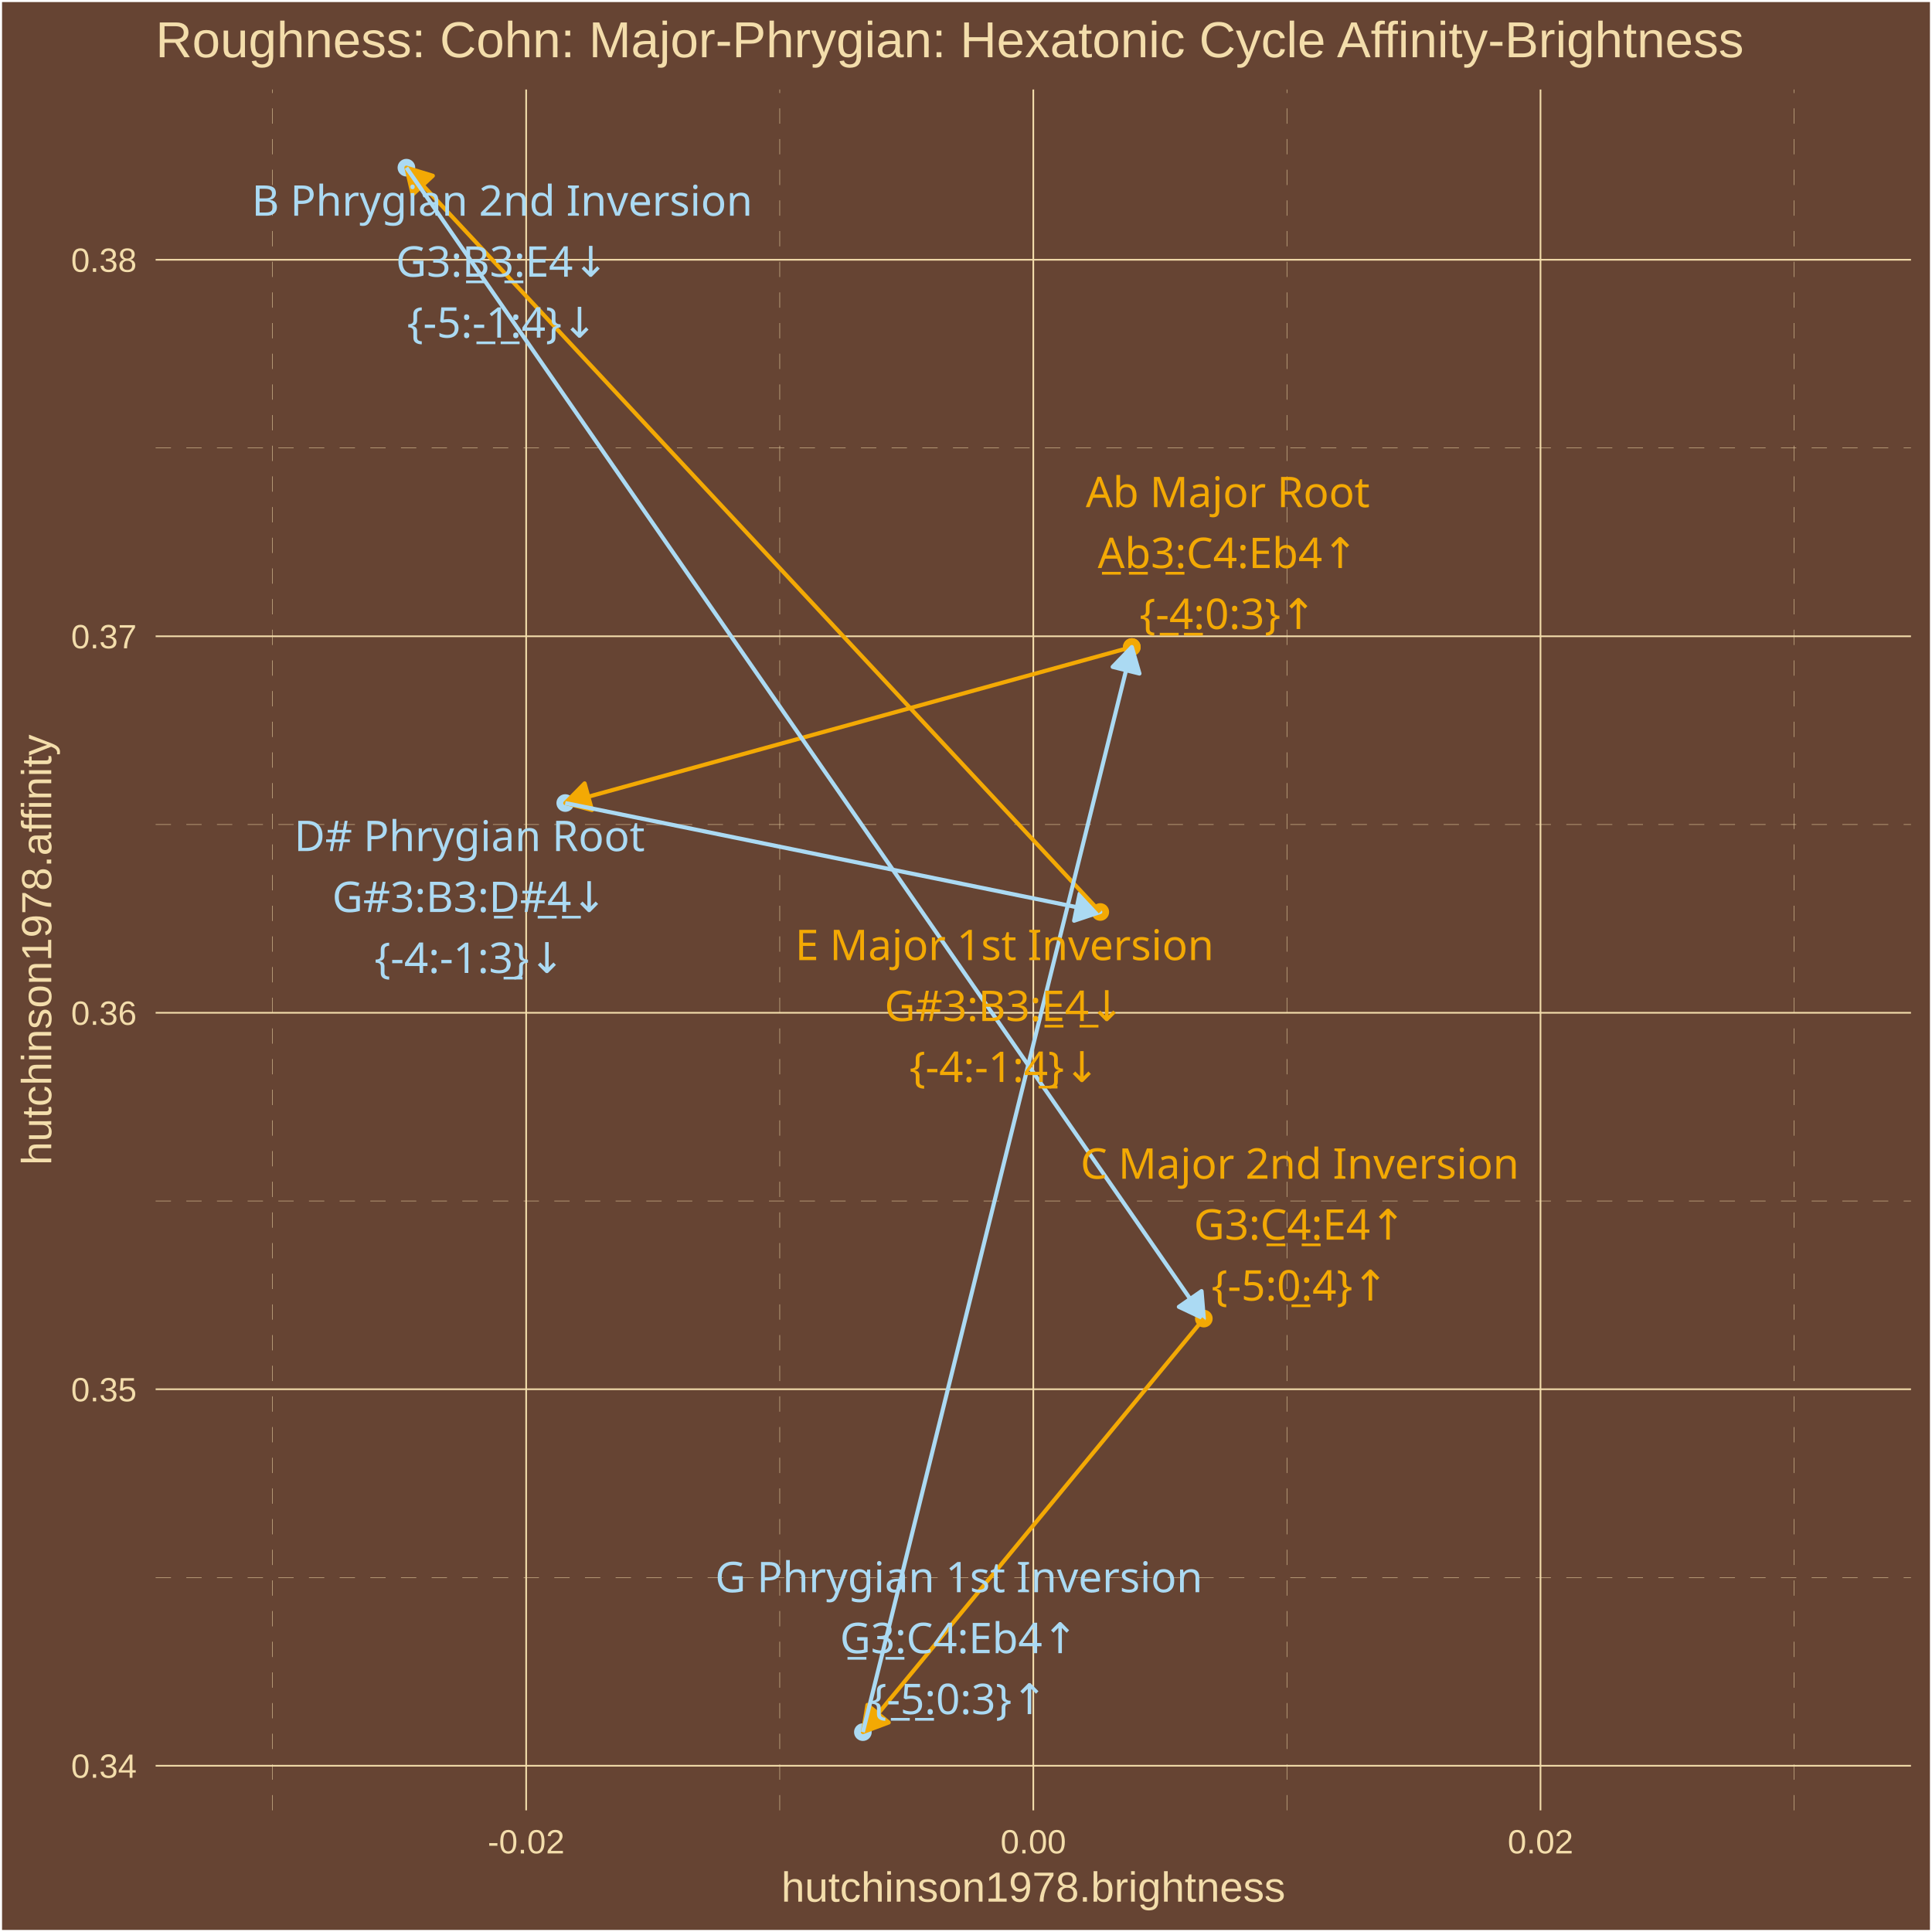
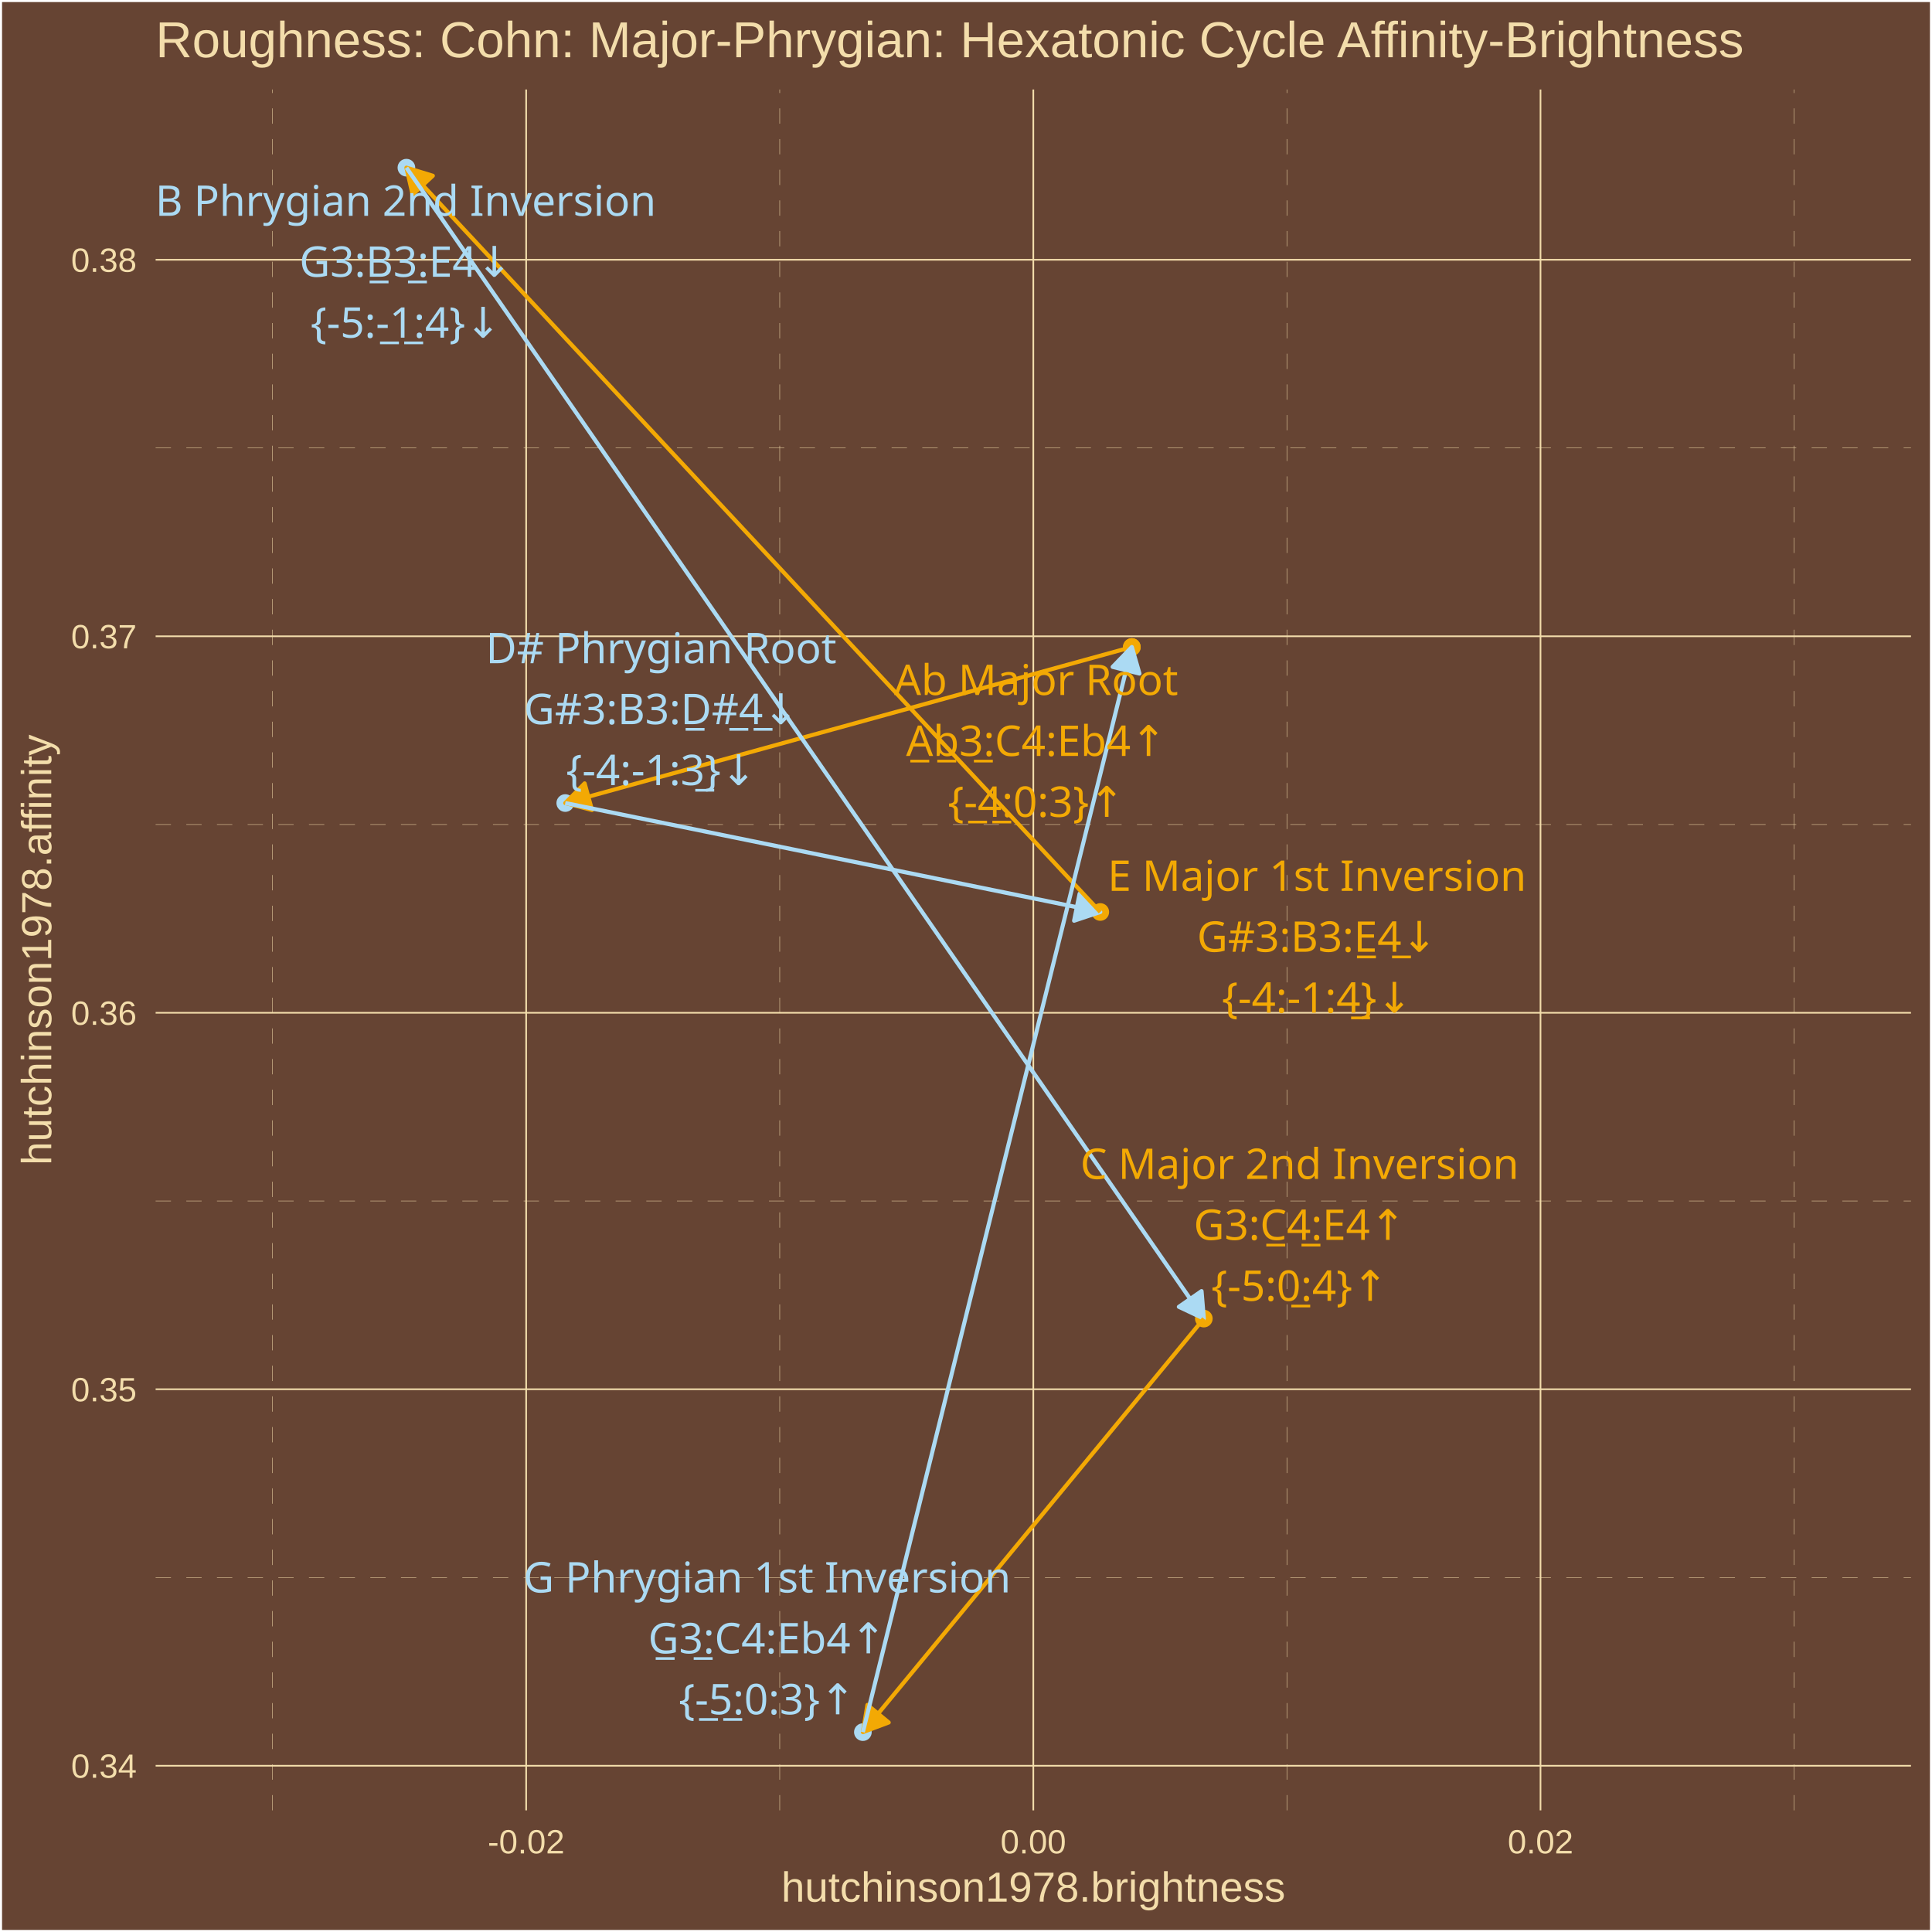
<svg xmlns="http://www.w3.org/2000/svg" class="svglite" width="504.00pt" height="504.00pt" viewBox="0 0 504.00 504.00">
  <defs>
    <style type="text/css">
    .svglite line, .svglite polyline, .svglite polygon, .svglite path, .svglite rect, .svglite circle {
      fill: none;
      stroke: #000000;
      stroke-linecap: round;
      stroke-linejoin: round;
      stroke-miterlimit: 10.00;
    }
    .svglite text {
      white-space: pre;
    }
  </style>
  </defs>
  <rect width="100%" height="100%" style="stroke: none; fill: #664433;" />
  <defs>
    <clipPath id="cpMC4wMHw1MDQuMDB8MC4wMHw1MDQuMDA=">
      <rect x="0.00" y="0.00" width="504.00" height="504.00" />
    </clipPath>
  </defs>
  <g clip-path="url(#cpMC4wMHw1MDQuMDB8MC4wMHw1MDQuMDA=)">
    <rect x="0.00" y="-0" width="504.00" height="504.00" style="stroke-width: 1.07; stroke: #FFFFFF; fill: #664433;" />
  </g>
  <defs>
    <clipPath id="cpNDAuNjB8NDk4LjUyfDIzLjM0fDQ3Mi4yNw==">
      <rect x="40.60" y="23.34" width="457.92" height="448.93" />
    </clipPath>
  </defs>
  <g clip-path="url(#cpNDAuNjB8NDk4LjUyfDIzLjM0fDQ3Mi4yNw==)">
    <rect x="40.60" y="23.34" width="457.92" height="448.93" style="stroke-width: 1.07; stroke: none; fill: #664433;" />
    <polyline points="40.60,411.52 498.52,411.52 " style="stroke-width: 0.11; stroke: #F3DDAB; stroke-dasharray: 4.00,4.00; stroke-linecap: butt;" />
    <polyline points="40.60,313.30 498.52,313.30 " style="stroke-width: 0.11; stroke: #F3DDAB; stroke-dasharray: 4.00,4.00; stroke-linecap: butt;" />
    <polyline points="40.60,215.09 498.52,215.09 " style="stroke-width: 0.11; stroke: #F3DDAB; stroke-dasharray: 4.00,4.00; stroke-linecap: butt;" />
    <polyline points="40.60,116.87 498.52,116.87 " style="stroke-width: 0.11; stroke: #F3DDAB; stroke-dasharray: 4.00,4.00; stroke-linecap: butt;" />
    <polyline points="71.11,472.27 71.11,23.34 " style="stroke-width: 0.11; stroke: #F3DDAB; stroke-dasharray: 4.00,4.00; stroke-linecap: butt;" />
    <polyline points="203.41,472.27 203.41,23.34 " style="stroke-width: 0.11; stroke: #F3DDAB; stroke-dasharray: 4.00,4.00; stroke-linecap: butt;" />
    <polyline points="335.71,472.27 335.71,23.34 " style="stroke-width: 0.11; stroke: #F3DDAB; stroke-dasharray: 4.00,4.00; stroke-linecap: butt;" />
    <polyline points="468.02,472.27 468.02,23.34 " style="stroke-width: 0.11; stroke: #F3DDAB; stroke-dasharray: 4.00,4.00; stroke-linecap: butt;" />
    <polyline points="40.60,460.63 498.52,460.63 " style="stroke-width: 0.43; stroke: #F3DDAB; stroke-linecap: butt;" />
    <polyline points="40.60,362.41 498.52,362.41 " style="stroke-width: 0.43; stroke: #F3DDAB; stroke-linecap: butt;" />
    <polyline points="40.60,264.20 498.52,264.20 " style="stroke-width: 0.43; stroke: #F3DDAB; stroke-linecap: butt;" />
    <polyline points="40.60,165.98 498.52,165.98 " style="stroke-width: 0.43; stroke: #F3DDAB; stroke-linecap: butt;" />
    <polyline points="40.60,67.77 498.52,67.77 " style="stroke-width: 0.43; stroke: #F3DDAB; stroke-linecap: butt;" />
    <polyline points="137.26,472.27 137.26,23.34 " style="stroke-width: 0.43; stroke: #F3DDAB; stroke-linecap: butt;" />
    <polyline points="269.56,472.27 269.56,23.34 " style="stroke-width: 0.43; stroke: #F3DDAB; stroke-linecap: butt;" />
    <polyline points="401.87,472.27 401.87,23.34 " style="stroke-width: 0.43; stroke: #F3DDAB; stroke-linecap: butt;" />
    <circle cx="295.26" cy="168.79" r="1.95" style="stroke-width: 0.71; stroke: #F3A904; fill: #F3A904;" />
    <circle cx="147.46" cy="209.49" r="1.95" style="stroke-width: 0.71; stroke: #ABDAF3; fill: #ABDAF3;" />
    <circle cx="287.03" cy="237.91" r="1.95" style="stroke-width: 0.71; stroke: #F3A904; fill: #F3A904;" />
    <circle cx="106.02" cy="43.74" r="1.95" style="stroke-width: 0.71; stroke: #ABDAF3; fill: #ABDAF3;" />
    <circle cx="314.04" cy="343.98" r="1.95" style="stroke-width: 0.71; stroke: #F3A904; fill: #F3A904;" />
    <circle cx="225.10" cy="451.86" r="1.95" style="stroke-width: 0.71; stroke: #ABDAF3; fill: #ABDAF3;" />
    <circle cx="295.26" cy="168.79" r="1.95" style="stroke-width: 0.71; stroke: #F3A904; fill: #F3A904;" />
    <line x1="295.26" y1="168.79" x2="147.46" y2="209.49" style="stroke-width: 1.07; stroke: #F3A904; stroke-linecap: butt;" />
    <polygon points="152.51,204.36 147.46,209.49 154.43,211.30 " style="stroke-width: 1.07; stroke: #F3A904; stroke-linecap: butt; fill: #F3A904;" />
    <line x1="147.46" y1="209.49" x2="287.03" y2="237.91" style="stroke-width: 1.07; stroke: #ABDAF3; stroke-linecap: butt;" />
    <polygon points="280.20,240.19 287.03,237.91 281.64,233.13 " style="stroke-width: 1.07; stroke: #ABDAF3; stroke-linecap: butt; fill: #ABDAF3;" />
    <line x1="287.03" y1="237.91" x2="106.02" y2="43.74" style="stroke-width: 1.07; stroke: #F3A904; stroke-linecap: butt;" />
    <polygon points="112.91,45.85 106.02,43.74 107.64,50.76 " style="stroke-width: 1.07; stroke: #F3A904; stroke-linecap: butt; fill: #F3A904;" />
    <line x1="106.02" y1="43.74" x2="314.04" y2="343.98" style="stroke-width: 1.07; stroke: #ABDAF3; stroke-linecap: butt;" />
    <polygon points="307.53,340.91 314.04,343.98 313.45,336.81 " style="stroke-width: 1.07; stroke: #ABDAF3; stroke-linecap: butt; fill: #ABDAF3;" />
    <line x1="314.04" y1="343.98" x2="225.10" y2="451.86" style="stroke-width: 1.07; stroke: #F3A904; stroke-linecap: butt;" />
    <polygon points="226.29,444.76 225.10,451.86 231.84,449.34 " style="stroke-width: 1.07; stroke: #F3A904; stroke-linecap: butt; fill: #F3A904;" />
    <line x1="225.10" y1="451.86" x2="295.26" y2="168.79" style="stroke-width: 1.07; stroke: #ABDAF3; stroke-linecap: butt;" />
    <polygon points="297.25,175.71 295.26,168.79 290.26,173.97 " style="stroke-width: 1.07; stroke: #ABDAF3; stroke-linecap: butt; fill: #ABDAF3;" />
-     <text x="320.29" y="132.30" text-anchor="middle" style="font-size: 11.04px;fill: #F3A904; font-family: &quot;Arial Unicode MS&quot;;" textLength="70.50px" lengthAdjust="spacingAndGlyphs">Ab Major Root</text>
-     <text x="320.29" y="148.19" text-anchor="middle" style="font-size: 11.04px;fill: #F3A904; font-family: &quot;Arial Unicode MS&quot;;" textLength="67.35px" lengthAdjust="spacingAndGlyphs">A̲b̲3̲:C4:Eb4↑</text>
-     <text x="320.29" y="164.09" text-anchor="middle" style="font-size: 11.04px;fill: #F3A904; font-family: &quot;Arial Unicode MS&quot;;" textLength="43.44px" lengthAdjust="spacingAndGlyphs">{-̲4̲:0:3}↑</text>
-     <text x="122.48" y="222.02" text-anchor="middle" style="font-size: 11.04px;fill: #ABDAF3; font-family: &quot;Arial Unicode MS&quot;;" textLength="87.06px" lengthAdjust="spacingAndGlyphs">D# Phrygian Root</text>
-     <text x="122.48" y="237.91" text-anchor="middle" style="font-size: 11.04px;fill: #ABDAF3; font-family: &quot;Arial Unicode MS&quot;;" textLength="68.57px" lengthAdjust="spacingAndGlyphs">G#3:B3:D̲#̲4̲↓</text>
-     <text x="122.48" y="253.81" text-anchor="middle" style="font-size: 11.04px;fill: #ABDAF3; font-family: &quot;Arial Unicode MS&quot;;" textLength="47.12px" lengthAdjust="spacingAndGlyphs">{-4:-1:3̲}↓</text>
-     <text x="262.04" y="250.46" text-anchor="middle" style="font-size: 11.04px;fill: #F3A904; font-family: &quot;Arial Unicode MS&quot;;" textLength="103.61px" lengthAdjust="spacingAndGlyphs">E Major 1st Inversion</text>
-     <text x="262.04" y="266.35" text-anchor="middle" style="font-size: 11.04px;fill: #F3A904; font-family: &quot;Arial Unicode MS&quot;;" textLength="61.83px" lengthAdjust="spacingAndGlyphs">G#3:B3:E̲4̲↓</text>
-     <text x="262.04" y="282.25" text-anchor="middle" style="font-size: 11.04px;fill: #F3A904; font-family: &quot;Arial Unicode MS&quot;;" textLength="47.12px" lengthAdjust="spacingAndGlyphs">{-4:-1:4̲}↓</text>
-     <text x="130.99" y="56.28" text-anchor="middle" style="font-size: 11.04px;fill: #ABDAF3; font-family: &quot;Arial Unicode MS&quot;;" textLength="123.25px" lengthAdjust="spacingAndGlyphs">B Phrygian 2nd Inversion</text>
-     <text x="130.99" y="72.18" text-anchor="middle" style="font-size: 11.04px;fill: #ABDAF3; font-family: &quot;Arial Unicode MS&quot;;" textLength="55.70px" lengthAdjust="spacingAndGlyphs">G3:B̲3̲:E4↓</text>
-     <text x="130.99" y="88.08" text-anchor="middle" style="font-size: 11.04px;fill: #ABDAF3; font-family: &quot;Arial Unicode MS&quot;;" textLength="47.12px" lengthAdjust="spacingAndGlyphs">{-5:-̲1̲:4}↓</text>
-     <text x="339.07" y="307.49" text-anchor="middle" style="font-size: 11.04px;fill: #F3A904; font-family: &quot;Arial Unicode MS&quot;;" textLength="107.90px" lengthAdjust="spacingAndGlyphs">C Major 2nd Inversion</text>
-     <text x="339.07" y="323.39" text-anchor="middle" style="font-size: 11.04px;fill: #F3A904; font-family: &quot;Arial Unicode MS&quot;;" textLength="56.30px" lengthAdjust="spacingAndGlyphs">G3:C̲4̲:E4↑</text>
-     <text x="339.07" y="339.28" text-anchor="middle" style="font-size: 11.04px;fill: #F3A904; font-family: &quot;Arial Unicode MS&quot;;" textLength="43.44px" lengthAdjust="spacingAndGlyphs">{-5:0̲:4}↑</text>
-     <text x="250.14" y="415.36" text-anchor="middle" style="font-size: 11.04px;fill: #ABDAF3; font-family: &quot;Arial Unicode MS&quot;;" textLength="120.79px" lengthAdjust="spacingAndGlyphs">G Phrygian 1st Inversion</text>
-     <text x="250.14" y="431.26" text-anchor="middle" style="font-size: 11.04px;fill: #ABDAF3; font-family: &quot;Arial Unicode MS&quot;;" textLength="62.44px" lengthAdjust="spacingAndGlyphs">G̲3̲:C4:Eb4↑</text>
-     <text x="250.14" y="447.16" text-anchor="middle" style="font-size: 11.04px;fill: #ABDAF3; font-family: &quot;Arial Unicode MS&quot;;" textLength="43.44px" lengthAdjust="spacingAndGlyphs">{-̲5̲:0:3}↑</text>
+     <text x="270.30" y="181.30" text-anchor="middle" style="font-size: 11.04px;fill: #F3A904; font-family: &quot;Arial Unicode MS&quot;;" textLength="70.50px" lengthAdjust="spacingAndGlyphs">Ab Major Root</text>
+     <text x="270.30" y="197.20" text-anchor="middle" style="font-size: 11.04px;fill: #F3A904; font-family: &quot;Arial Unicode MS&quot;;" textLength="67.35px" lengthAdjust="spacingAndGlyphs">A̲b̲3̲:C4:Eb4↑</text>
+     <text x="270.30" y="213.10" text-anchor="middle" style="font-size: 11.04px;fill: #F3A904; font-family: &quot;Arial Unicode MS&quot;;" textLength="43.44px" lengthAdjust="spacingAndGlyphs">{-̲4̲:0:3}↑</text>
+     <text x="172.48" y="173.01" text-anchor="middle" style="font-size: 11.04px;fill: #ABDAF3; font-family: &quot;Arial Unicode MS&quot;;" textLength="87.06px" lengthAdjust="spacingAndGlyphs">D# Phrygian Root</text>
+     <text x="172.48" y="188.91" text-anchor="middle" style="font-size: 11.04px;fill: #ABDAF3; font-family: &quot;Arial Unicode MS&quot;;" textLength="68.57px" lengthAdjust="spacingAndGlyphs">G#3:B3:D̲#̲4̲↓</text>
+     <text x="172.48" y="204.81" text-anchor="middle" style="font-size: 11.04px;fill: #ABDAF3; font-family: &quot;Arial Unicode MS&quot;;" textLength="47.12px" lengthAdjust="spacingAndGlyphs">{-4:-1:3̲}↓</text>
+     <text x="343.56" y="232.40" text-anchor="middle" style="font-size: 11.04px;fill: #F3A904; font-family: &quot;Arial Unicode MS&quot;;" textLength="103.61px" lengthAdjust="spacingAndGlyphs">E Major 1st Inversion</text>
+     <text x="343.56" y="248.29" text-anchor="middle" style="font-size: 11.04px;fill: #F3A904; font-family: &quot;Arial Unicode MS&quot;;" textLength="61.83px" lengthAdjust="spacingAndGlyphs">G#3:B3:E̲4̲↓</text>
+     <text x="343.56" y="264.19" text-anchor="middle" style="font-size: 11.04px;fill: #F3A904; font-family: &quot;Arial Unicode MS&quot;;" textLength="47.12px" lengthAdjust="spacingAndGlyphs">{-4:-1:4̲}↓</text>
+     <text x="105.83" y="56.30" text-anchor="middle" style="font-size: 11.04px;fill: #ABDAF3; font-family: &quot;Arial Unicode MS&quot;;" textLength="123.25px" lengthAdjust="spacingAndGlyphs">B Phrygian 2nd Inversion</text>
+     <text x="105.83" y="72.20" text-anchor="middle" style="font-size: 11.04px;fill: #ABDAF3; font-family: &quot;Arial Unicode MS&quot;;" textLength="55.70px" lengthAdjust="spacingAndGlyphs">G3:B̲3̲:E4↓</text>
+     <text x="105.83" y="88.09" text-anchor="middle" style="font-size: 11.04px;fill: #ABDAF3; font-family: &quot;Arial Unicode MS&quot;;" textLength="47.12px" lengthAdjust="spacingAndGlyphs">{-5:-̲1̲:4}↓</text>
+     <text x="339.02" y="307.55" text-anchor="middle" style="font-size: 11.04px;fill: #F3A904; font-family: &quot;Arial Unicode MS&quot;;" textLength="107.90px" lengthAdjust="spacingAndGlyphs">C Major 2nd Inversion</text>
+     <text x="339.02" y="323.45" text-anchor="middle" style="font-size: 11.04px;fill: #F3A904; font-family: &quot;Arial Unicode MS&quot;;" textLength="56.30px" lengthAdjust="spacingAndGlyphs">G3:C̲4̲:E4↑</text>
+     <text x="339.02" y="339.35" text-anchor="middle" style="font-size: 11.04px;fill: #F3A904; font-family: &quot;Arial Unicode MS&quot;;" textLength="43.44px" lengthAdjust="spacingAndGlyphs">{-5:0̲:4}↑</text>
+     <text x="200.11" y="415.42" text-anchor="middle" style="font-size: 11.04px;fill: #ABDAF3; font-family: &quot;Arial Unicode MS&quot;;" textLength="120.79px" lengthAdjust="spacingAndGlyphs">G Phrygian 1st Inversion</text>
+     <text x="200.11" y="431.31" text-anchor="middle" style="font-size: 11.04px;fill: #ABDAF3; font-family: &quot;Arial Unicode MS&quot;;" textLength="62.44px" lengthAdjust="spacingAndGlyphs">G̲3̲:C4:Eb4↑</text>
+     <text x="200.11" y="447.21" text-anchor="middle" style="font-size: 11.04px;fill: #ABDAF3; font-family: &quot;Arial Unicode MS&quot;;" textLength="43.44px" lengthAdjust="spacingAndGlyphs">{-̲5̲:0:3}↑</text>
  </g>
  <g clip-path="url(#cpMC4wMHw1MDQuMDB8MC4wMHw1MDQuMDA=)">
    <text x="35.67" y="463.78" text-anchor="end" style="font-size: 8.80px;fill: #F3DDAB; font-family: &quot;Arial&quot;;" textLength="17.13px" lengthAdjust="spacingAndGlyphs">0.34</text>
    <text x="35.67" y="365.57" text-anchor="end" style="font-size: 8.80px;fill: #F3DDAB; font-family: &quot;Arial&quot;;" textLength="17.13px" lengthAdjust="spacingAndGlyphs">0.35</text>
    <text x="35.67" y="267.35" text-anchor="end" style="font-size: 8.80px;fill: #F3DDAB; font-family: &quot;Arial&quot;;" textLength="17.13px" lengthAdjust="spacingAndGlyphs">0.36</text>
    <text x="35.67" y="169.13" text-anchor="end" style="font-size: 8.80px;fill: #F3DDAB; font-family: &quot;Arial&quot;;" textLength="17.13px" lengthAdjust="spacingAndGlyphs">0.37</text>
    <text x="35.67" y="70.92" text-anchor="end" style="font-size: 8.80px;fill: #F3DDAB; font-family: &quot;Arial&quot;;" textLength="17.13px" lengthAdjust="spacingAndGlyphs">0.38</text>
    <text x="137.26" y="483.50" text-anchor="middle" style="font-size: 8.80px;fill: #F3DDAB; font-family: &quot;Arial&quot;;" textLength="20.06px" lengthAdjust="spacingAndGlyphs">-0.02</text>
    <text x="269.56" y="483.50" text-anchor="middle" style="font-size: 8.80px;fill: #F3DDAB; font-family: &quot;Arial&quot;;" textLength="17.13px" lengthAdjust="spacingAndGlyphs">0.00</text>
    <text x="401.87" y="483.50" text-anchor="middle" style="font-size: 8.80px;fill: #F3DDAB; font-family: &quot;Arial&quot;;" textLength="17.13px" lengthAdjust="spacingAndGlyphs">0.02</text>
    <text x="269.56" y="496.09" text-anchor="middle" style="font-size: 11.00px;fill: #F3DDAB; font-family: &quot;Arial&quot;;" textLength="131.51px" lengthAdjust="spacingAndGlyphs">hutchinson1978.brightness</text>
    <text transform="translate(13.37,247.80) rotate(-90)" text-anchor="middle" style="font-size: 11.00px;fill: #F3DDAB; font-family: &quot;Arial&quot;;" textLength="112.53px" lengthAdjust="spacingAndGlyphs">hutchinson1978.affinity</text>
    <text x="40.60" y="14.94" style="font-size: 13.20px;fill: #F3DDAB; font-family: &quot;Arial&quot;;" textLength="414.97px" lengthAdjust="spacingAndGlyphs">Roughness: Cohn: Major-Phrygian: Hexatonic Cycle Affinity-Brightness</text>
  </g>
</svg>
